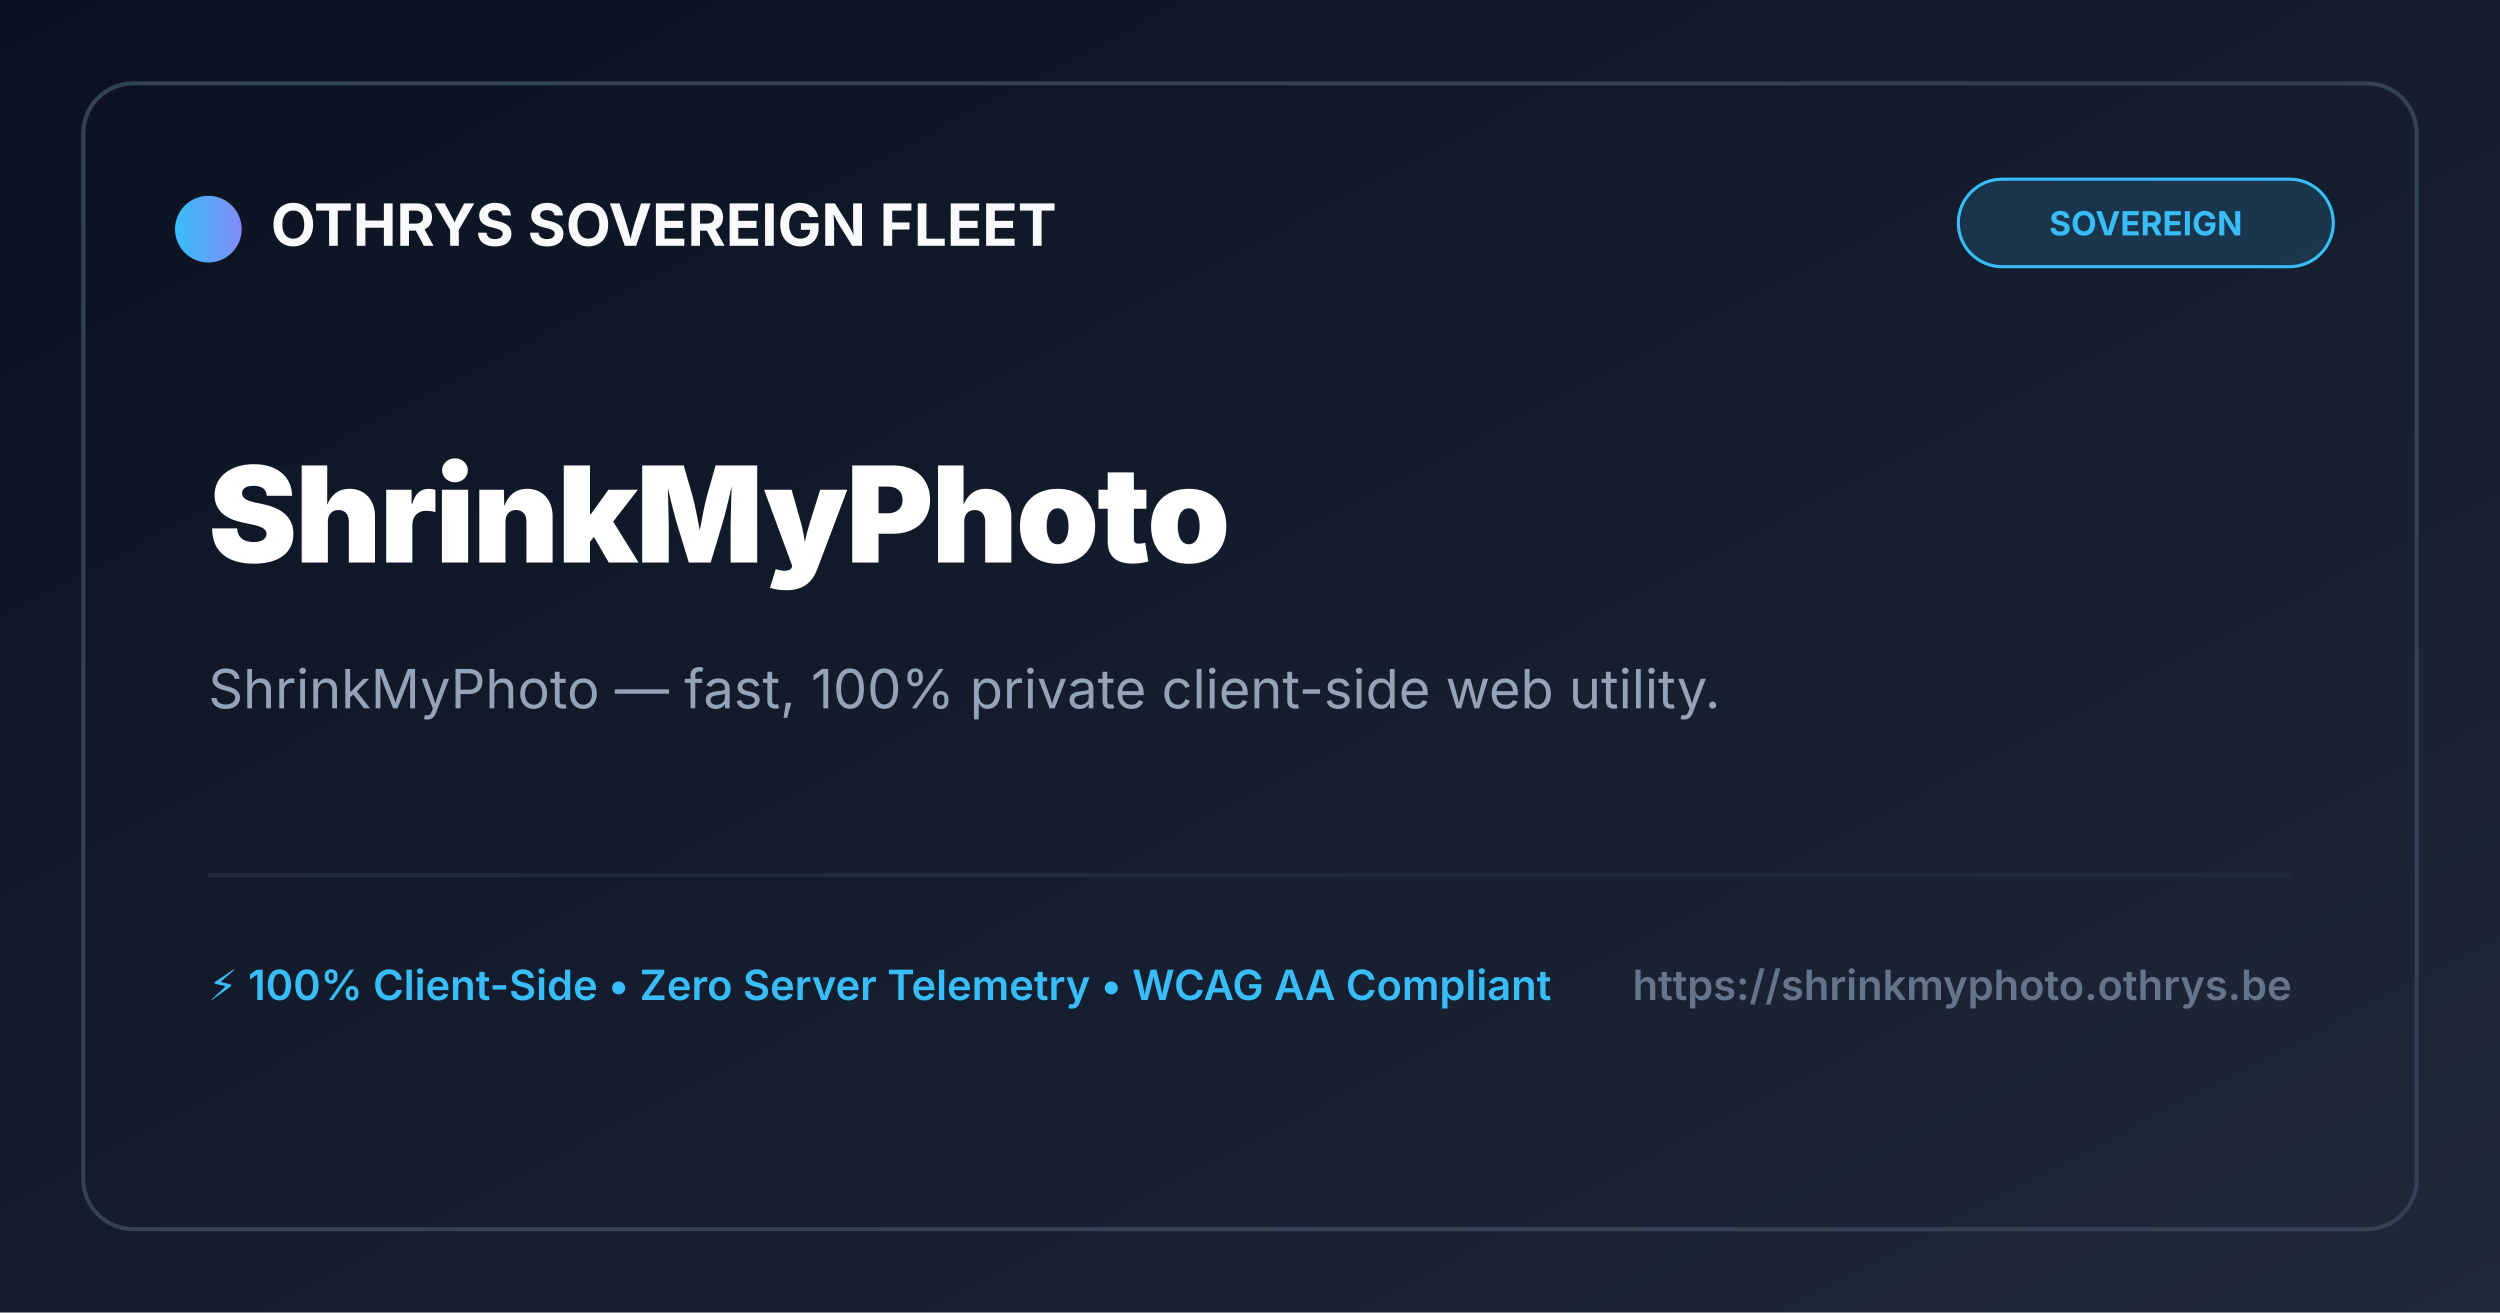
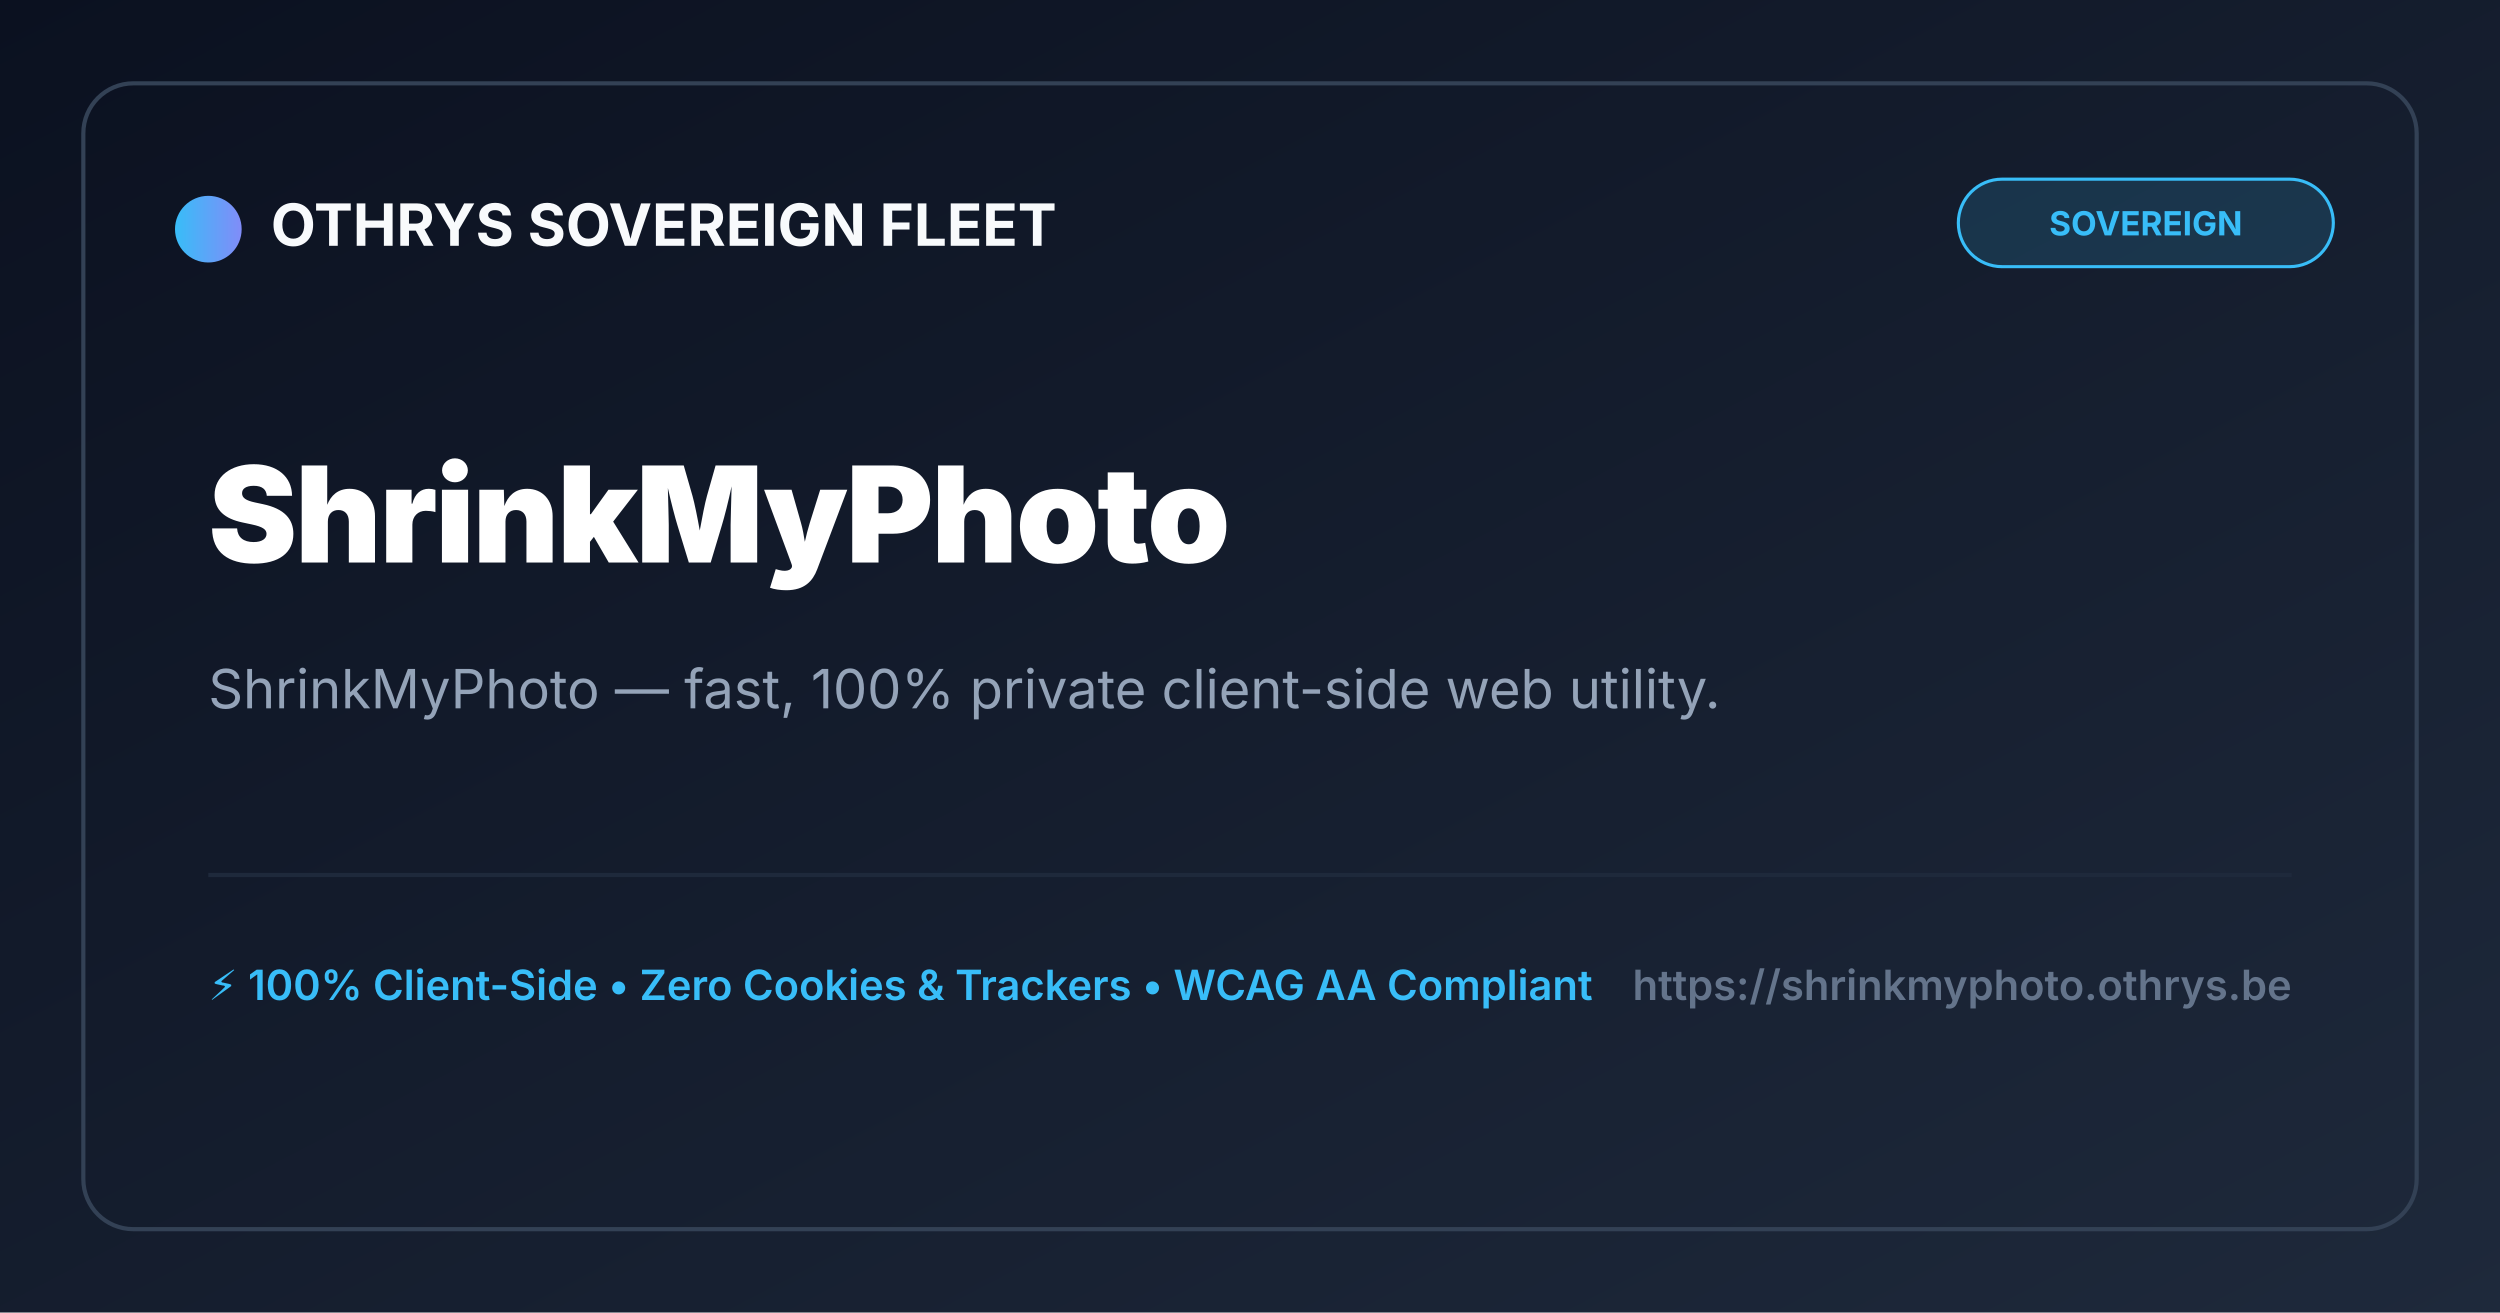
<svg xmlns="http://www.w3.org/2000/svg" width="1200" height="630" viewBox="0 0 1200 630">
  <defs>
    <linearGradient id="bg" x1="0%" y1="0%" x2="100%" y2="100%">
      <stop offset="0%" stop-color="#0b1120" />
      <stop offset="100%" stop-color="#1e293b" />
    </linearGradient>
    <linearGradient id="glow" x1="0%" y1="0%" x2="100%" y2="0%">
      <stop offset="0%" stop-color="#38bdf8" />
      <stop offset="100%" stop-color="#818cf8" />
    </linearGradient>
  </defs>
  <rect width="1200" height="630" fill="url(#bg)" />
  <rect x="40" y="40" width="1120" height="550" rx="24" fill="none" stroke="#334155" stroke-width="2" />
  <circle cx="100" cy="110" r="16" fill="url(#glow)" />
  <text x="130" y="118" font-family="-apple-system, sans-serif" font-size="28" font-weight="bold" fill="#f8fafc">OTHRYS SOVEREIGN FLEET</text>
  <rect x="940" y="86" width="180" height="42" rx="21" fill="rgba(56, 189, 248, 0.15)" stroke="#38bdf8" stroke-width="1.5" />
  <text x="1030" y="113" font-family="-apple-system, sans-serif" font-size="16" font-weight="700" fill="#38bdf8" text-anchor="middle">SOVEREIGN</text>
  <text x="100" y="270" font-family="-apple-system, sans-serif" font-size="64" font-weight="900" fill="#ffffff" letter-spacing="-1">ShrinkMyPhoto</text>
  <text x="100" y="340" font-family="-apple-system, sans-serif" font-size="26" font-weight="400" fill="#94a3b8">ShrinkMyPhoto — fast, 100% private client-side web utility.</text>
  <line x1="100" y1="420" x2="1100" y2="420" stroke="#1e293b" stroke-width="2" />
-   <text x="100" y="480" font-family="-apple-system, sans-serif" font-size="20" font-weight="600" fill="#38bdf8">⚡ 100% Client-Side • Zero Server Telemetry • WCAG AA Compliant</text>
+   <text x="100" y="480" font-family="-apple-system, sans-serif" font-size="20" font-weight="600" fill="#38bdf8">⚡ 100% Client-Side • Zero Cookies &amp; Trackers • WCAG AA Compliant</text>
  <text x="1100" y="480" font-family="-apple-system, sans-serif" font-size="20" font-weight="600" fill="#64748b" text-anchor="end">https://shrinkmyphoto.othrys.be</text>
</svg>
